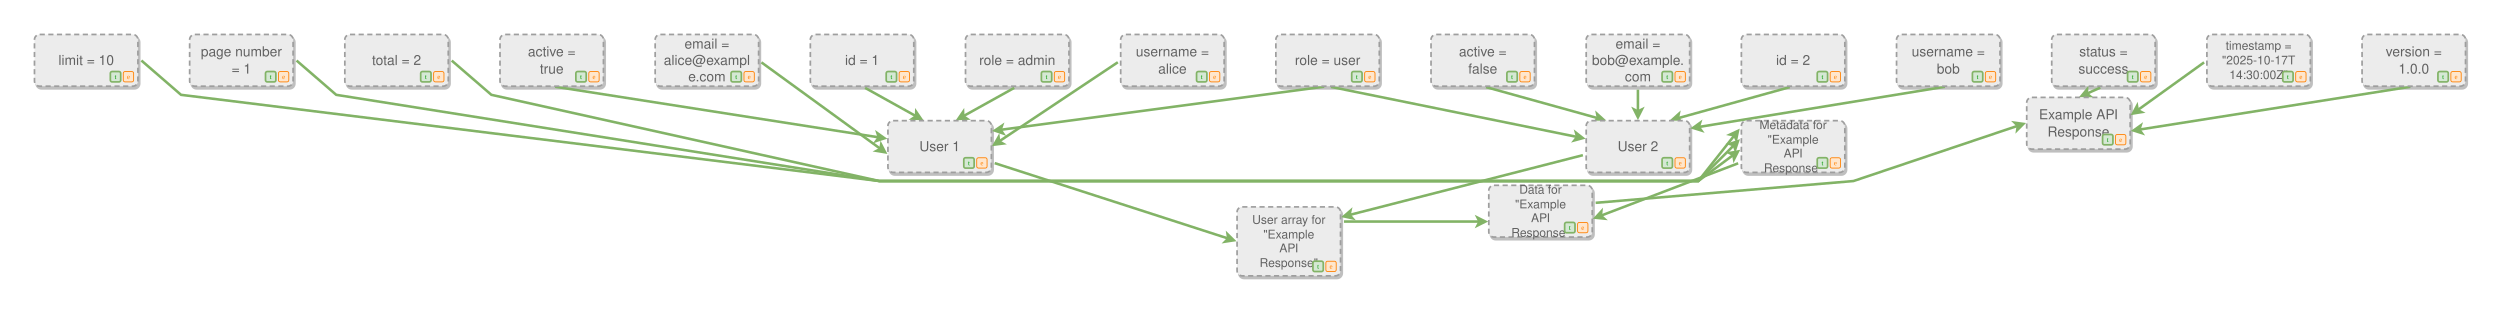
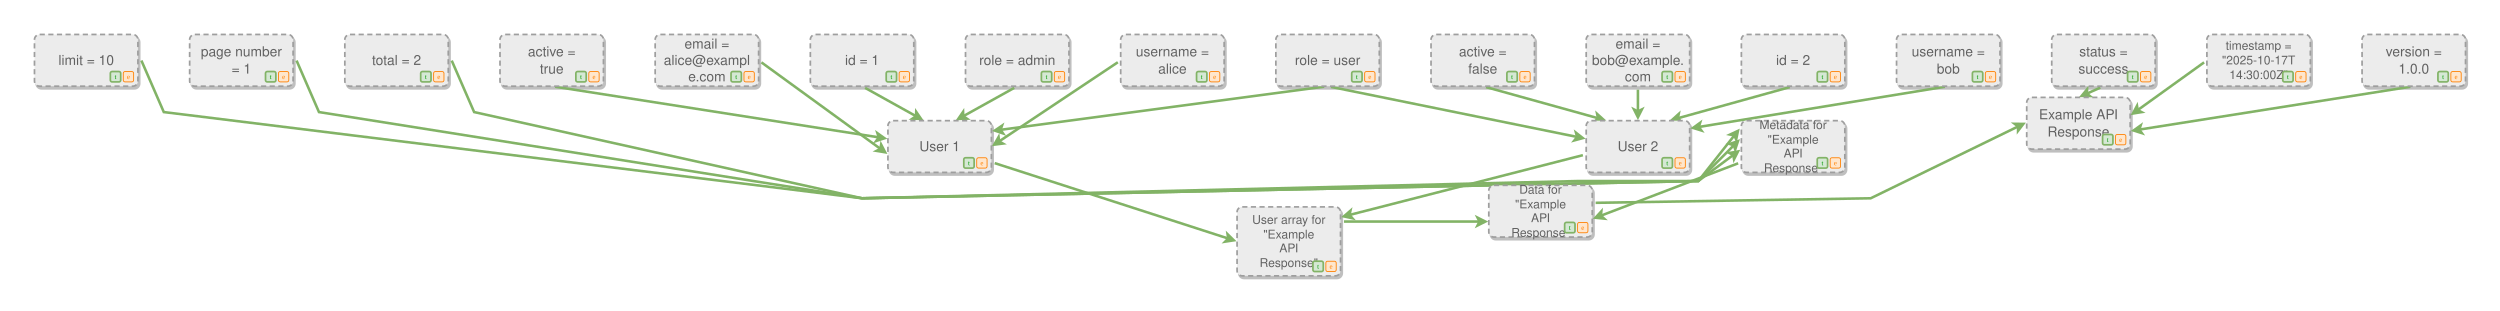
<svg xmlns="http://www.w3.org/2000/svg" width="2900" height="360" viewBox="0 0 2900 360">
  <defs>
  </defs>
  <g id="container-shells">
  </g>
  <g id="node-shadows">
    <rect x="1727" y="215" width="120" height="60" rx="6" ry="6" fill="#000000" stroke="#000000" stroke-width="2" opacity="0.25" transform="translate(2,3)" />
    <rect x="1840" y="40" width="120" height="60" rx="6" ry="6" fill="#000000" stroke="#000000" stroke-width="2" opacity="0.25" transform="translate(2,3)" />
    <rect x="940" y="40" width="120" height="60" rx="6" ry="6" fill="#000000" stroke="#000000" stroke-width="2" opacity="0.25" transform="translate(2,3)" />
    <rect x="2020" y="40" width="120" height="60" rx="6" ry="6" fill="#000000" stroke="#000000" stroke-width="2" opacity="0.25" transform="translate(2,3)" />
    <rect x="40" y="40" width="120" height="60" rx="6" ry="6" fill="#000000" stroke="#000000" stroke-width="2" opacity="0.25" transform="translate(2,3)" />
    <rect x="220" y="40" width="120" height="60" rx="6" ry="6" fill="#000000" stroke="#000000" stroke-width="2" opacity="0.25" transform="translate(2,3)" />
    <rect x="1120" y="40" width="120" height="60" rx="6" ry="6" fill="#000000" stroke="#000000" stroke-width="2" opacity="0.25" transform="translate(2,3)" />
    <rect x="1480" y="40" width="120" height="60" rx="6" ry="6" fill="#000000" stroke="#000000" stroke-width="2" opacity="0.25" transform="translate(2,3)" />
    <rect x="2380" y="40" width="120" height="60" rx="6" ry="6" fill="#000000" stroke="#000000" stroke-width="2" opacity="0.25" transform="translate(2,3)" />
    <rect x="2560" y="40" width="120" height="60" rx="6" ry="6" fill="#000000" stroke="#000000" stroke-width="2" opacity="0.25" transform="translate(2,3)" />
    <rect x="400" y="40" width="120" height="60" rx="6" ry="6" fill="#000000" stroke="#000000" stroke-width="2" opacity="0.25" transform="translate(2,3)" />
    <rect x="2351" y="113" width="120" height="60" rx="6" ry="6" fill="#000000" stroke="#000000" stroke-width="2" opacity="0.25" transform="translate(2,3)" />
    <rect x="1300" y="40" width="120" height="60" rx="6" ry="6" fill="#000000" stroke="#000000" stroke-width="2" opacity="0.25" transform="translate(2,3)" />
    <rect x="2200" y="40" width="120" height="60" rx="6" ry="6" fill="#000000" stroke="#000000" stroke-width="2" opacity="0.25" transform="translate(2,3)" />
    <rect x="2740" y="40" width="120" height="60" rx="6" ry="6" fill="#000000" stroke="#000000" stroke-width="2" opacity="0.25" transform="translate(2,3)" />
    <rect x="2020" y="140" width="120" height="60" rx="6" ry="6" fill="#000000" stroke="#000000" stroke-width="2" opacity="0.25" transform="translate(2,3)" />
    <rect x="1030" y="140" width="120" height="60" rx="6" ry="6" fill="#000000" stroke="#000000" stroke-width="2" opacity="0.25" transform="translate(2,3)" />
    <rect x="1840" y="140" width="120" height="60" rx="6" ry="6" fill="#000000" stroke="#000000" stroke-width="2" opacity="0.25" transform="translate(2,3)" />
    <rect x="1435" y="240" width="120" height="80" rx="6" ry="6" fill="#000000" stroke="#000000" stroke-width="2" opacity="0.25" transform="translate(2,3)" />
    <rect x="1660" y="40" width="120" height="60" rx="6" ry="6" fill="#000000" stroke="#000000" stroke-width="2" opacity="0.25" transform="translate(2,3)" />
    <rect x="580" y="40" width="120" height="60" rx="6" ry="6" fill="#000000" stroke="#000000" stroke-width="2" opacity="0.25" transform="translate(2,3)" />
    <rect x="760" y="40" width="120" height="60" rx="6" ry="6" fill="#000000" stroke="#000000" stroke-width="2" opacity="0.25" transform="translate(2,3)" />
  </g>
  <g id="edges">
    <g class="edge" data-edge-idx="0" data-edge-base="partof" data-edge-from="1" data-edge-to="2">
-       <polyline points="1850.93,235.27 2150,210 2340.67,145.88" fill="none" stroke="#82b366" stroke-width="3" />
-       <path d="M 2347.07 143.73 L 2339.97 150.86 L 2340.67 145.88 L 2337.10 142.33 Z" fill="#82b366" stroke="#82b366" stroke-width="3" stroke-miterlimit="10" />
+       <polyline points="1850.93,235.27 2170,230 2341.00,146.68" fill="none" stroke="#82b366" stroke-width="3" />
+       <path d="M 2347.07 143.73 L 2340.95 151.71 L 2341.00 146.68 L 2337.00 143.62 Z" fill="#82b366" stroke="#82b366" stroke-width="3" stroke-miterlimit="10" />
    </g>
    <g class="edge" data-edge-idx="1" data-edge-base="partof" data-edge-from="10" data-edge-to="5">
      <line x1="1900.00" y1="104.00" x2="1900.00" y2="129.25" stroke="#82b366" stroke-width="3" />
      <path d="M 1900.00 136.00 L 1895.50 127.00 L 1900.00 129.25 L 1904.50 127.00 Z" fill="#82b366" stroke="#82b366" stroke-width="3" stroke-miterlimit="10" />
    </g>
    <g class="edge" data-edge-idx="2" data-edge-base="partof" data-edge-from="11" data-edge-to="4">
      <line x1="1003.50" y1="101.94" x2="1062.60" y2="134.78" stroke="#82b366" stroke-width="3" />
      <path d="M 1068.50 138.06 L 1058.45 137.62 L 1062.60 134.78 L 1062.82 129.75 Z" fill="#82b366" stroke="#82b366" stroke-width="3" stroke-miterlimit="10" />
    </g>
    <g class="edge" data-edge-idx="3" data-edge-base="partof" data-edge-from="12" data-edge-to="5">
      <line x1="2076.15" y1="101.07" x2="1946.36" y2="137.12" stroke="#82b366" stroke-width="3" />
      <path d="M 1939.85 138.93 L 1947.32 132.18 L 1946.36 137.12 L 1949.73 140.86 Z" fill="#82b366" stroke="#82b366" stroke-width="3" stroke-miterlimit="10" />
    </g>
    <g class="edge" data-edge-idx="4" data-edge-base="partof" data-edge-from="13" data-edge-to="3">
-       <polyline points="164.00,70.18 210,110 1020,210 1970,210 2011.82,157.12" fill="none" stroke="#82b366" stroke-width="3" />
+       <polyline points="164.00,70.18 190,130 1000,230 1970,210 2011.82,157.12" fill="none" stroke="#82b366" stroke-width="3" />
      <path d="M 2016.00 151.82 L 2013.95 161.67 L 2011.82 157.12 L 2006.89 156.09 Z" fill="#82b366" stroke="#82b366" stroke-width="3" stroke-miterlimit="10" />
    </g>
    <g class="edge" data-edge-idx="5" data-edge-base="partof" data-edge-from="14" data-edge-to="3">
-       <polyline points="343.99,70.22 390,110 1020,210 1970,210 2011.24,168.56" fill="none" stroke="#82b366" stroke-width="3" />
+       <polyline points="343.99,70.22 370,130 1000,230 1970,210 2011.24,168.56" fill="none" stroke="#82b366" stroke-width="3" />
      <path d="M 2016.01 163.78 L 2012.85 173.33 L 2011.24 168.56 L 2006.47 166.98 Z" fill="#82b366" stroke="#82b366" stroke-width="3" stroke-miterlimit="10" />
    </g>
    <g class="edge" data-edge-idx="6" data-edge-base="partof" data-edge-from="15" data-edge-to="4">
      <line x1="1176.50" y1="101.94" x2="1117.40" y2="134.78" stroke="#82b366" stroke-width="3" />
      <path d="M 1111.50 138.06 L 1117.18 129.75 L 1117.40 134.78 L 1121.55 137.62 Z" fill="#82b366" stroke="#82b366" stroke-width="3" stroke-miterlimit="10" />
    </g>
    <g class="edge" data-edge-idx="7" data-edge-base="partof" data-edge-from="16" data-edge-to="4">
      <line x1="1536.04" y1="100.53" x2="1160.66" y2="150.58" stroke="#82b366" stroke-width="3" />
      <path d="M 1153.96 151.47 L 1162.29 145.82 L 1160.66 150.58 L 1163.48 154.74 Z" fill="#82b366" stroke="#82b366" stroke-width="3" stroke-miterlimit="10" />
    </g>
    <g class="edge" data-edge-idx="8" data-edge-base="partof" data-edge-from="16" data-edge-to="5">
      <line x1="1543.92" y1="100.80" x2="1829.47" y2="158.86" stroke="#82b366" stroke-width="3" />
      <path d="M 1836.08 160.20 L 1826.36 162.82 L 1829.47 158.86 L 1828.16 154.00 Z" fill="#82b366" stroke="#82b366" stroke-width="3" stroke-miterlimit="10" />
    </g>
    <g class="edge" data-edge-idx="9" data-edge-base="partof" data-edge-from="17" data-edge-to="2">
      <line x1="2436.35" y1="101.64" x2="2420.81" y2="108.60" stroke="#82b366" stroke-width="3" />
      <path d="M 2414.65 111.36 L 2421.02 103.58 L 2420.81 108.60 L 2424.70 111.79 Z" fill="#82b366" stroke="#82b366" stroke-width="3" stroke-miterlimit="10" />
    </g>
    <g class="edge" data-edge-idx="10" data-edge-base="partof" data-edge-from="18" data-edge-to="2">
      <line x1="2556.75" y1="72.34" x2="2479.73" y2="127.72" stroke="#82b366" stroke-width="3" />
      <path d="M 2474.25 131.66 L 2478.93 122.76 L 2479.73 127.72 L 2484.18 130.06 Z" fill="#82b366" stroke="#82b366" stroke-width="3" stroke-miterlimit="10" />
    </g>
    <g class="edge" data-edge-idx="11" data-edge-base="partof" data-edge-from="19" data-edge-to="3">
-       <polyline points="523.99,70.28 570,110 1020,210 1830,210 1970,210 2010.60,179.75" fill="none" stroke="#82b366" stroke-width="3" />
+       <polyline points="523.99,70.28 550,130 1000,230 1830,210 1970,210 2010.60,179.75" fill="none" stroke="#82b366" stroke-width="3" />
      <path d="M 2016.01 175.72 L 2011.48 184.70 L 2010.60 179.75 L 2006.10 177.49 Z" fill="#82b366" stroke="#82b366" stroke-width="3" stroke-miterlimit="10" />
    </g>
    <g class="edge" data-edge-idx="12" data-edge-base="partof" data-edge-from="20" data-edge-to="4">
      <line x1="1296.67" y1="72.22" x2="1158.94" y2="164.04" stroke="#82b366" stroke-width="3" />
      <path d="M 1153.33 167.78 L 1158.32 159.04 L 1158.94 164.04 L 1163.31 166.53 Z" fill="#82b366" stroke="#82b366" stroke-width="3" stroke-miterlimit="10" />
    </g>
    <g class="edge" data-edge-idx="13" data-edge-base="partof" data-edge-from="21" data-edge-to="5">
      <line x1="2256.05" y1="100.64" x2="1970.61" y2="147.27" stroke="#82b366" stroke-width="3" />
      <path d="M 1963.95 148.36 L 1972.10 142.46 L 1970.61 147.27 L 1973.56 151.35 Z" fill="#82b366" stroke="#82b366" stroke-width="3" stroke-miterlimit="10" />
    </g>
    <g class="edge" data-edge-idx="14" data-edge-base="partof" data-edge-from="22" data-edge-to="2">
      <line x1="2796.05" y1="100.62" x2="2481.62" y2="150.32" stroke="#82b366" stroke-width="3" />
      <path d="M 2474.95 151.38 L 2483.14 145.53 L 2481.62 150.32 L 2484.54 154.42 Z" fill="#82b366" stroke="#82b366" stroke-width="3" stroke-miterlimit="10" />
    </g>
    <g class="edge" data-edge-idx="15" data-edge-base="partof" data-edge-from="3" data-edge-to="1">
      <line x1="2016.26" y1="189.43" x2="1857.04" y2="250.17" stroke="#82b366" stroke-width="3" />
      <path d="M 1850.74 252.57 L 1857.54 245.16 L 1857.04 250.17 L 1860.75 253.57 Z" fill="#82b366" stroke="#82b366" stroke-width="3" stroke-miterlimit="10" />
    </g>
    <g class="edge" data-edge-idx="16" data-edge-base="partof" data-edge-from="4" data-edge-to="6">
      <line x1="1153.81" y1="189.23" x2="1424.77" y2="276.70" stroke="#82b366" stroke-width="3" />
      <path d="M 1431.19 278.77 L 1421.25 280.29 L 1424.77 276.70 L 1424.01 271.72 Z" fill="#82b366" stroke="#82b366" stroke-width="3" stroke-miterlimit="10" />
    </g>
    <g class="edge" data-edge-idx="17" data-edge-base="partof" data-edge-from="5" data-edge-to="6">
      <line x1="1836.13" y1="179.99" x2="1565.41" y2="249.33" stroke="#82b366" stroke-width="3" />
      <path d="M 1558.87 251.01 L 1566.48 244.42 L 1565.41 249.33 L 1568.71 253.13 Z" fill="#82b366" stroke="#82b366" stroke-width="3" stroke-miterlimit="10" />
    </g>
    <g class="edge" data-edge-idx="18" data-edge-base="partof" data-edge-from="6" data-edge-to="1">
      <line x1="1559.00" y1="257.00" x2="1716.25" y2="257.00" stroke="#82b366" stroke-width="3" />
      <path d="M 1723.00 257.00 L 1714.00 261.50 L 1716.25 257.00 L 1714.00 252.50 Z" fill="#82b366" stroke="#82b366" stroke-width="3" stroke-miterlimit="10" />
    </g>
    <g class="edge" data-edge-idx="19" data-edge-base="partof" data-edge-from="7" data-edge-to="5">
      <line x1="1723.85" y1="101.07" x2="1853.64" y2="137.12" stroke="#82b366" stroke-width="3" />
      <path d="M 1860.15 138.93 L 1850.27 140.86 L 1853.64 137.12 L 1852.68 132.18 Z" fill="#82b366" stroke="#82b366" stroke-width="3" stroke-miterlimit="10" />
    </g>
    <g class="edge" data-edge-idx="20" data-edge-base="partof" data-edge-from="8" data-edge-to="4">
      <line x1="643.95" y1="100.62" x2="1019.38" y2="159.34" stroke="#82b366" stroke-width="3" />
      <path d="M 1026.05 160.38 L 1016.46 163.44 L 1019.38 159.34 L 1017.85 154.55 Z" fill="#82b366" stroke="#82b366" stroke-width="3" stroke-miterlimit="10" />
    </g>
    <g class="edge" data-edge-idx="21" data-edge-base="partof" data-edge-from="9" data-edge-to="4">
      <line x1="883.24" y1="72.35" x2="1021.30" y2="172.68" stroke="#82b366" stroke-width="3" />
      <path d="M 1026.76 176.65 L 1016.84 175.00 L 1021.30 172.68 L 1022.13 167.72 Z" fill="#82b366" stroke="#82b366" stroke-width="3" stroke-miterlimit="10" />
    </g>
  </g>
  <g id="nodes">
    <rect x="1727" y="215" width="120" height="60" rx="6" ry="6" fill="#ececec" stroke="#9e9e9e" stroke-width="2" stroke-dasharray="6 4" />
    <text x="1787" y="220" text-anchor="middle" dominant-baseline="middle" font-family="Helvetica,Inter,Segoe UI,Arial" font-size="14" font-weight="normal" fill="#616161">Data for</text>
    <text x="1787" y="237" text-anchor="middle" dominant-baseline="middle" font-family="Helvetica,Inter,Segoe UI,Arial" font-size="14" font-weight="normal" fill="#616161">"Example</text>
    <text x="1787" y="253" text-anchor="middle" dominant-baseline="middle" font-family="Helvetica,Inter,Segoe UI,Arial" font-size="14" font-weight="normal" fill="#616161">API</text>
    <text x="1787" y="270" text-anchor="middle" dominant-baseline="middle" font-family="Helvetica,Inter,Segoe UI,Arial" font-size="14" font-weight="normal" fill="#616161">Response"</text>
    <rect x="1815" y="258" width="12" height="12" rx="2" ry="2" fill="#d5e8d4" stroke="#82b366" stroke-width="2" />
    <text x="1821.0" y="264.0" text-anchor="middle" dominant-baseline="central" font-size="8" fill="#009900">t</text>
    <rect x="1830" y="258" width="12" height="12" rx="2" ry="2" fill="#ffe6cc" stroke="#ff8000" stroke-width="1" />
    <text x="1836.0" y="264.0" text-anchor="middle" dominant-baseline="central" font-size="8" fill="#ff8000">e</text>
    <rect x="1840" y="40" width="120" height="60" rx="6" ry="6" fill="#ececec" stroke="#9e9e9e" stroke-width="2" stroke-dasharray="6 4" />
    <text x="1900" y="51" text-anchor="middle" dominant-baseline="middle" font-family="Helvetica,Inter,Segoe UI,Arial" font-size="16" font-weight="normal" fill="#616161">email =</text>
    <text x="1900" y="70" text-anchor="middle" dominant-baseline="middle" font-family="Helvetica,Inter,Segoe UI,Arial" font-size="16" font-weight="normal" fill="#616161">bob@example.</text>
    <text x="1900" y="89" text-anchor="middle" dominant-baseline="middle" font-family="Helvetica,Inter,Segoe UI,Arial" font-size="16" font-weight="normal" fill="#616161">com</text>
    <rect x="1928" y="83" width="12" height="12" rx="2" ry="2" fill="#d5e8d4" stroke="#82b366" stroke-width="2" />
    <text x="1934.0" y="89.0" text-anchor="middle" dominant-baseline="central" font-size="8" fill="#009900">t</text>
    <rect x="1943" y="83" width="12" height="12" rx="2" ry="2" fill="#ffe6cc" stroke="#ff8000" stroke-width="1" />
    <text x="1949.0" y="89.0" text-anchor="middle" dominant-baseline="central" font-size="8" fill="#ff8000">e</text>
    <rect x="940" y="40" width="120" height="60" rx="6" ry="6" fill="#ececec" stroke="#9e9e9e" stroke-width="2" stroke-dasharray="6 4" />
    <text x="1000" y="70" text-anchor="middle" dominant-baseline="middle" font-family="Helvetica,Inter,Segoe UI,Arial" font-size="16" font-weight="normal" fill="#616161">id = 1</text>
    <rect x="1028" y="83" width="12" height="12" rx="2" ry="2" fill="#d5e8d4" stroke="#82b366" stroke-width="2" />
    <text x="1034.0" y="89.0" text-anchor="middle" dominant-baseline="central" font-size="8" fill="#009900">t</text>
    <rect x="1043" y="83" width="12" height="12" rx="2" ry="2" fill="#ffe6cc" stroke="#ff8000" stroke-width="1" />
    <text x="1049.0" y="89.0" text-anchor="middle" dominant-baseline="central" font-size="8" fill="#ff8000">e</text>
    <rect x="2020" y="40" width="120" height="60" rx="6" ry="6" fill="#ececec" stroke="#9e9e9e" stroke-width="2" stroke-dasharray="6 4" />
    <text x="2080" y="70" text-anchor="middle" dominant-baseline="middle" font-family="Helvetica,Inter,Segoe UI,Arial" font-size="16" font-weight="normal" fill="#616161">id = 2</text>
    <rect x="2108" y="83" width="12" height="12" rx="2" ry="2" fill="#d5e8d4" stroke="#82b366" stroke-width="2" />
    <text x="2114.0" y="89.0" text-anchor="middle" dominant-baseline="central" font-size="8" fill="#009900">t</text>
    <rect x="2123" y="83" width="12" height="12" rx="2" ry="2" fill="#ffe6cc" stroke="#ff8000" stroke-width="1" />
    <text x="2129.0" y="89.0" text-anchor="middle" dominant-baseline="central" font-size="8" fill="#ff8000">e</text>
    <rect x="40" y="40" width="120" height="60" rx="6" ry="6" fill="#ececec" stroke="#9e9e9e" stroke-width="2" stroke-dasharray="6 4" />
    <text x="100" y="70" text-anchor="middle" dominant-baseline="middle" font-family="Helvetica,Inter,Segoe UI,Arial" font-size="16" font-weight="normal" fill="#616161">limit = 10</text>
    <rect x="128" y="83" width="12" height="12" rx="2" ry="2" fill="#d5e8d4" stroke="#82b366" stroke-width="2" />
    <text x="134.0" y="89.0" text-anchor="middle" dominant-baseline="central" font-size="8" fill="#009900">t</text>
    <rect x="143" y="83" width="12" height="12" rx="2" ry="2" fill="#ffe6cc" stroke="#ff8000" stroke-width="1" />
    <text x="149.0" y="89.0" text-anchor="middle" dominant-baseline="central" font-size="8" fill="#ff8000">e</text>
    <rect x="220" y="40" width="120" height="60" rx="6" ry="6" fill="#ececec" stroke="#9e9e9e" stroke-width="2" stroke-dasharray="6 4" />
    <text x="280" y="60" text-anchor="middle" dominant-baseline="middle" font-family="Helvetica,Inter,Segoe UI,Arial" font-size="16" font-weight="normal" fill="#616161">page number</text>
    <text x="280" y="80" text-anchor="middle" dominant-baseline="middle" font-family="Helvetica,Inter,Segoe UI,Arial" font-size="16" font-weight="normal" fill="#616161">= 1</text>
    <rect x="308" y="83" width="12" height="12" rx="2" ry="2" fill="#d5e8d4" stroke="#82b366" stroke-width="2" />
    <text x="314.0" y="89.0" text-anchor="middle" dominant-baseline="central" font-size="8" fill="#009900">t</text>
    <rect x="323" y="83" width="12" height="12" rx="2" ry="2" fill="#ffe6cc" stroke="#ff8000" stroke-width="1" />
    <text x="329.0" y="89.0" text-anchor="middle" dominant-baseline="central" font-size="8" fill="#ff8000">e</text>
    <rect x="1120" y="40" width="120" height="60" rx="6" ry="6" fill="#ececec" stroke="#9e9e9e" stroke-width="2" stroke-dasharray="6 4" />
    <text x="1180" y="70" text-anchor="middle" dominant-baseline="middle" font-family="Helvetica,Inter,Segoe UI,Arial" font-size="16" font-weight="normal" fill="#616161">role = admin</text>
    <rect x="1208" y="83" width="12" height="12" rx="2" ry="2" fill="#d5e8d4" stroke="#82b366" stroke-width="2" />
    <text x="1214.0" y="89.0" text-anchor="middle" dominant-baseline="central" font-size="8" fill="#009900">t</text>
    <rect x="1223" y="83" width="12" height="12" rx="2" ry="2" fill="#ffe6cc" stroke="#ff8000" stroke-width="1" />
    <text x="1229.0" y="89.0" text-anchor="middle" dominant-baseline="central" font-size="8" fill="#ff8000">e</text>
    <rect x="1480" y="40" width="120" height="60" rx="6" ry="6" fill="#ececec" stroke="#9e9e9e" stroke-width="2" stroke-dasharray="6 4" />
    <text x="1540" y="70" text-anchor="middle" dominant-baseline="middle" font-family="Helvetica,Inter,Segoe UI,Arial" font-size="16" font-weight="normal" fill="#616161">role = user</text>
    <rect x="1568" y="83" width="12" height="12" rx="2" ry="2" fill="#d5e8d4" stroke="#82b366" stroke-width="2" />
    <text x="1574.0" y="89.0" text-anchor="middle" dominant-baseline="central" font-size="8" fill="#009900">t</text>
    <rect x="1583" y="83" width="12" height="12" rx="2" ry="2" fill="#ffe6cc" stroke="#ff8000" stroke-width="1" />
    <text x="1589.0" y="89.0" text-anchor="middle" dominant-baseline="central" font-size="8" fill="#ff8000">e</text>
    <rect x="2380" y="40" width="120" height="60" rx="6" ry="6" fill="#ececec" stroke="#9e9e9e" stroke-width="2" stroke-dasharray="6 4" />
    <text x="2440" y="60" text-anchor="middle" dominant-baseline="middle" font-family="Helvetica,Inter,Segoe UI,Arial" font-size="16" font-weight="normal" fill="#616161">status =</text>
    <text x="2440" y="80" text-anchor="middle" dominant-baseline="middle" font-family="Helvetica,Inter,Segoe UI,Arial" font-size="16" font-weight="normal" fill="#616161">success</text>
    <rect x="2468" y="83" width="12" height="12" rx="2" ry="2" fill="#d5e8d4" stroke="#82b366" stroke-width="2" />
    <text x="2474.0" y="89.0" text-anchor="middle" dominant-baseline="central" font-size="8" fill="#009900">t</text>
    <rect x="2483" y="83" width="12" height="12" rx="2" ry="2" fill="#ffe6cc" stroke="#ff8000" stroke-width="1" />
    <text x="2489.0" y="89.0" text-anchor="middle" dominant-baseline="central" font-size="8" fill="#ff8000">e</text>
    <rect x="2560" y="40" width="120" height="60" rx="6" ry="6" fill="#ececec" stroke="#9e9e9e" stroke-width="2" stroke-dasharray="6 4" />
    <text x="2620" y="53" text-anchor="middle" dominant-baseline="middle" font-family="Helvetica,Inter,Segoe UI,Arial" font-size="14" font-weight="normal" fill="#616161">timestamp =</text>
    <text x="2620" y="70" text-anchor="middle" dominant-baseline="middle" font-family="Helvetica,Inter,Segoe UI,Arial" font-size="14" font-weight="normal" fill="#616161">"2025-10-17T</text>
    <text x="2620" y="87" text-anchor="middle" dominant-baseline="middle" font-family="Helvetica,Inter,Segoe UI,Arial" font-size="14" font-weight="normal" fill="#616161">14:30:00Z"</text>
    <rect x="2648" y="83" width="12" height="12" rx="2" ry="2" fill="#d5e8d4" stroke="#82b366" stroke-width="2" />
    <text x="2654.0" y="89.0" text-anchor="middle" dominant-baseline="central" font-size="8" fill="#009900">t</text>
    <rect x="2663" y="83" width="12" height="12" rx="2" ry="2" fill="#ffe6cc" stroke="#ff8000" stroke-width="1" />
    <text x="2669.0" y="89.0" text-anchor="middle" dominant-baseline="central" font-size="8" fill="#ff8000">e</text>
    <rect x="400" y="40" width="120" height="60" rx="6" ry="6" fill="#ececec" stroke="#9e9e9e" stroke-width="2" stroke-dasharray="6 4" />
    <text x="460" y="70" text-anchor="middle" dominant-baseline="middle" font-family="Helvetica,Inter,Segoe UI,Arial" font-size="16" font-weight="normal" fill="#616161">total = 2</text>
    <rect x="488" y="83" width="12" height="12" rx="2" ry="2" fill="#d5e8d4" stroke="#82b366" stroke-width="2" />
    <text x="494.0" y="89.0" text-anchor="middle" dominant-baseline="central" font-size="8" fill="#009900">t</text>
    <rect x="503" y="83" width="12" height="12" rx="2" ry="2" fill="#ffe6cc" stroke="#ff8000" stroke-width="1" />
    <text x="509.0" y="89.0" text-anchor="middle" dominant-baseline="central" font-size="8" fill="#ff8000">e</text>
    <rect x="2351" y="113" width="120" height="60" rx="6" ry="6" fill="#ececec" stroke="#9e9e9e" stroke-width="2" stroke-dasharray="6 4" />
    <text x="2411" y="133" text-anchor="middle" dominant-baseline="middle" font-family="Helvetica,Inter,Segoe UI,Arial" font-size="16" font-weight="normal" fill="#616161">Example API</text>
    <text x="2411" y="153" text-anchor="middle" dominant-baseline="middle" font-family="Helvetica,Inter,Segoe UI,Arial" font-size="16" font-weight="normal" fill="#616161">Response</text>
    <rect x="2439" y="156" width="12" height="12" rx="2" ry="2" fill="#d5e8d4" stroke="#82b366" stroke-width="2" />
    <text x="2445.0" y="162.0" text-anchor="middle" dominant-baseline="central" font-size="8" fill="#009900">t</text>
    <rect x="2454" y="156" width="12" height="12" rx="2" ry="2" fill="#ffe6cc" stroke="#ff8000" stroke-width="1" />
    <text x="2460.0" y="162.0" text-anchor="middle" dominant-baseline="central" font-size="8" fill="#ff8000">e</text>
    <rect x="1300" y="40" width="120" height="60" rx="6" ry="6" fill="#ececec" stroke="#9e9e9e" stroke-width="2" stroke-dasharray="6 4" />
    <text x="1360" y="60" text-anchor="middle" dominant-baseline="middle" font-family="Helvetica,Inter,Segoe UI,Arial" font-size="16" font-weight="normal" fill="#616161">username =</text>
    <text x="1360" y="80" text-anchor="middle" dominant-baseline="middle" font-family="Helvetica,Inter,Segoe UI,Arial" font-size="16" font-weight="normal" fill="#616161">alice</text>
    <rect x="1388" y="83" width="12" height="12" rx="2" ry="2" fill="#d5e8d4" stroke="#82b366" stroke-width="2" />
    <text x="1394.0" y="89.0" text-anchor="middle" dominant-baseline="central" font-size="8" fill="#009900">t</text>
    <rect x="1403" y="83" width="12" height="12" rx="2" ry="2" fill="#ffe6cc" stroke="#ff8000" stroke-width="1" />
    <text x="1409.0" y="89.0" text-anchor="middle" dominant-baseline="central" font-size="8" fill="#ff8000">e</text>
    <rect x="2200" y="40" width="120" height="60" rx="6" ry="6" fill="#ececec" stroke="#9e9e9e" stroke-width="2" stroke-dasharray="6 4" />
    <text x="2260" y="60" text-anchor="middle" dominant-baseline="middle" font-family="Helvetica,Inter,Segoe UI,Arial" font-size="16" font-weight="normal" fill="#616161">username =</text>
    <text x="2260" y="80" text-anchor="middle" dominant-baseline="middle" font-family="Helvetica,Inter,Segoe UI,Arial" font-size="16" font-weight="normal" fill="#616161">bob</text>
    <rect x="2288" y="83" width="12" height="12" rx="2" ry="2" fill="#d5e8d4" stroke="#82b366" stroke-width="2" />
    <text x="2294.0" y="89.0" text-anchor="middle" dominant-baseline="central" font-size="8" fill="#009900">t</text>
    <rect x="2303" y="83" width="12" height="12" rx="2" ry="2" fill="#ffe6cc" stroke="#ff8000" stroke-width="1" />
    <text x="2309.0" y="89.0" text-anchor="middle" dominant-baseline="central" font-size="8" fill="#ff8000">e</text>
    <rect x="2740" y="40" width="120" height="60" rx="6" ry="6" fill="#ececec" stroke="#9e9e9e" stroke-width="2" stroke-dasharray="6 4" />
    <text x="2800" y="60" text-anchor="middle" dominant-baseline="middle" font-family="Helvetica,Inter,Segoe UI,Arial" font-size="16" font-weight="normal" fill="#616161">version =</text>
    <text x="2800" y="80" text-anchor="middle" dominant-baseline="middle" font-family="Helvetica,Inter,Segoe UI,Arial" font-size="16" font-weight="normal" fill="#616161">1.0.0</text>
    <rect x="2828" y="83" width="12" height="12" rx="2" ry="2" fill="#d5e8d4" stroke="#82b366" stroke-width="2" />
    <text x="2834.0" y="89.0" text-anchor="middle" dominant-baseline="central" font-size="8" fill="#009900">t</text>
    <rect x="2843" y="83" width="12" height="12" rx="2" ry="2" fill="#ffe6cc" stroke="#ff8000" stroke-width="1" />
    <text x="2849.0" y="89.0" text-anchor="middle" dominant-baseline="central" font-size="8" fill="#ff8000">e</text>
    <rect x="2020" y="140" width="120" height="60" rx="6" ry="6" fill="#ececec" stroke="#9e9e9e" stroke-width="2" stroke-dasharray="6 4" />
    <text x="2080" y="145" text-anchor="middle" dominant-baseline="middle" font-family="Helvetica,Inter,Segoe UI,Arial" font-size="14" font-weight="normal" fill="#616161">Metadata for</text>
    <text x="2080" y="162" text-anchor="middle" dominant-baseline="middle" font-family="Helvetica,Inter,Segoe UI,Arial" font-size="14" font-weight="normal" fill="#616161">"Example</text>
    <text x="2080" y="178" text-anchor="middle" dominant-baseline="middle" font-family="Helvetica,Inter,Segoe UI,Arial" font-size="14" font-weight="normal" fill="#616161">API</text>
    <text x="2080" y="195" text-anchor="middle" dominant-baseline="middle" font-family="Helvetica,Inter,Segoe UI,Arial" font-size="14" font-weight="normal" fill="#616161">Response"</text>
    <rect x="2108" y="183" width="12" height="12" rx="2" ry="2" fill="#d5e8d4" stroke="#82b366" stroke-width="2" />
    <text x="2114.0" y="189.0" text-anchor="middle" dominant-baseline="central" font-size="8" fill="#009900">t</text>
    <rect x="2123" y="183" width="12" height="12" rx="2" ry="2" fill="#ffe6cc" stroke="#ff8000" stroke-width="1" />
    <text x="2129.0" y="189.0" text-anchor="middle" dominant-baseline="central" font-size="8" fill="#ff8000">e</text>
    <rect x="1030" y="140" width="120" height="60" rx="6" ry="6" fill="#ececec" stroke="#9e9e9e" stroke-width="2" stroke-dasharray="6 4" />
    <text x="1090" y="170" text-anchor="middle" dominant-baseline="middle" font-family="Helvetica,Inter,Segoe UI,Arial" font-size="16" font-weight="normal" fill="#616161">User 1</text>
    <rect x="1118" y="183" width="12" height="12" rx="2" ry="2" fill="#d5e8d4" stroke="#82b366" stroke-width="2" />
    <text x="1124.0" y="189.0" text-anchor="middle" dominant-baseline="central" font-size="8" fill="#009900">t</text>
    <rect x="1133" y="183" width="12" height="12" rx="2" ry="2" fill="#ffe6cc" stroke="#ff8000" stroke-width="1" />
    <text x="1139.0" y="189.0" text-anchor="middle" dominant-baseline="central" font-size="8" fill="#ff8000">e</text>
    <rect x="1840" y="140" width="120" height="60" rx="6" ry="6" fill="#ececec" stroke="#9e9e9e" stroke-width="2" stroke-dasharray="6 4" />
    <text x="1900" y="170" text-anchor="middle" dominant-baseline="middle" font-family="Helvetica,Inter,Segoe UI,Arial" font-size="16" font-weight="normal" fill="#616161">User 2</text>
    <rect x="1928" y="183" width="12" height="12" rx="2" ry="2" fill="#d5e8d4" stroke="#82b366" stroke-width="2" />
    <text x="1934.0" y="189.0" text-anchor="middle" dominant-baseline="central" font-size="8" fill="#009900">t</text>
    <rect x="1943" y="183" width="12" height="12" rx="2" ry="2" fill="#ffe6cc" stroke="#ff8000" stroke-width="1" />
    <text x="1949.0" y="189.0" text-anchor="middle" dominant-baseline="central" font-size="8" fill="#ff8000">e</text>
    <rect x="1435" y="240" width="120" height="80" rx="6" ry="6" fill="#ececec" stroke="#9e9e9e" stroke-width="2" stroke-dasharray="6 4" />
    <text x="1495" y="255" text-anchor="middle" dominant-baseline="middle" font-family="Helvetica,Inter,Segoe UI,Arial" font-size="14" font-weight="normal" fill="#616161">User array for</text>
    <text x="1495" y="272" text-anchor="middle" dominant-baseline="middle" font-family="Helvetica,Inter,Segoe UI,Arial" font-size="14" font-weight="normal" fill="#616161">"Example</text>
    <text x="1495" y="288" text-anchor="middle" dominant-baseline="middle" font-family="Helvetica,Inter,Segoe UI,Arial" font-size="14" font-weight="normal" fill="#616161">API</text>
    <text x="1495" y="305" text-anchor="middle" dominant-baseline="middle" font-family="Helvetica,Inter,Segoe UI,Arial" font-size="14" font-weight="normal" fill="#616161">Response"</text>
    <rect x="1523" y="303" width="12" height="12" rx="2" ry="2" fill="#d5e8d4" stroke="#82b366" stroke-width="2" />
    <text x="1529.0" y="309.0" text-anchor="middle" dominant-baseline="central" font-size="8" fill="#009900">t</text>
    <rect x="1538" y="303" width="12" height="12" rx="2" ry="2" fill="#ffe6cc" stroke="#ff8000" stroke-width="1" />
    <text x="1544.0" y="309.0" text-anchor="middle" dominant-baseline="central" font-size="8" fill="#ff8000">e</text>
    <rect x="1660" y="40" width="120" height="60" rx="6" ry="6" fill="#ececec" stroke="#9e9e9e" stroke-width="2" stroke-dasharray="6 4" />
    <text x="1720" y="60" text-anchor="middle" dominant-baseline="middle" font-family="Helvetica,Inter,Segoe UI,Arial" font-size="16" font-weight="normal" fill="#616161">active =</text>
    <text x="1720" y="80" text-anchor="middle" dominant-baseline="middle" font-family="Helvetica,Inter,Segoe UI,Arial" font-size="16" font-weight="normal" fill="#616161">false</text>
    <rect x="1748" y="83" width="12" height="12" rx="2" ry="2" fill="#d5e8d4" stroke="#82b366" stroke-width="2" />
    <text x="1754.0" y="89.0" text-anchor="middle" dominant-baseline="central" font-size="8" fill="#009900">t</text>
    <rect x="1763" y="83" width="12" height="12" rx="2" ry="2" fill="#ffe6cc" stroke="#ff8000" stroke-width="1" />
    <text x="1769.0" y="89.0" text-anchor="middle" dominant-baseline="central" font-size="8" fill="#ff8000">e</text>
    <rect x="580" y="40" width="120" height="60" rx="6" ry="6" fill="#ececec" stroke="#9e9e9e" stroke-width="2" stroke-dasharray="6 4" />
    <text x="640" y="60" text-anchor="middle" dominant-baseline="middle" font-family="Helvetica,Inter,Segoe UI,Arial" font-size="16" font-weight="normal" fill="#616161">active =</text>
    <text x="640" y="80" text-anchor="middle" dominant-baseline="middle" font-family="Helvetica,Inter,Segoe UI,Arial" font-size="16" font-weight="normal" fill="#616161">true</text>
    <rect x="668" y="83" width="12" height="12" rx="2" ry="2" fill="#d5e8d4" stroke="#82b366" stroke-width="2" />
    <text x="674.0" y="89.0" text-anchor="middle" dominant-baseline="central" font-size="8" fill="#009900">t</text>
    <rect x="683" y="83" width="12" height="12" rx="2" ry="2" fill="#ffe6cc" stroke="#ff8000" stroke-width="1" />
    <text x="689.0" y="89.0" text-anchor="middle" dominant-baseline="central" font-size="8" fill="#ff8000">e</text>
    <rect x="760" y="40" width="120" height="60" rx="6" ry="6" fill="#ececec" stroke="#9e9e9e" stroke-width="2" stroke-dasharray="6 4" />
    <text x="820" y="51" text-anchor="middle" dominant-baseline="middle" font-family="Helvetica,Inter,Segoe UI,Arial" font-size="16" font-weight="normal" fill="#616161">email =</text>
    <text x="820" y="70" text-anchor="middle" dominant-baseline="middle" font-family="Helvetica,Inter,Segoe UI,Arial" font-size="16" font-weight="normal" fill="#616161">alice@exampl</text>
    <text x="820" y="89" text-anchor="middle" dominant-baseline="middle" font-family="Helvetica,Inter,Segoe UI,Arial" font-size="16" font-weight="normal" fill="#616161">e.com</text>
    <rect x="848" y="83" width="12" height="12" rx="2" ry="2" fill="#d5e8d4" stroke="#82b366" stroke-width="2" />
    <text x="854.0" y="89.0" text-anchor="middle" dominant-baseline="central" font-size="8" fill="#009900">t</text>
    <rect x="863" y="83" width="12" height="12" rx="2" ry="2" fill="#ffe6cc" stroke="#ff8000" stroke-width="1" />
    <text x="869.0" y="89.0" text-anchor="middle" dominant-baseline="central" font-size="8" fill="#ff8000">e</text>
  </g>
</svg>
